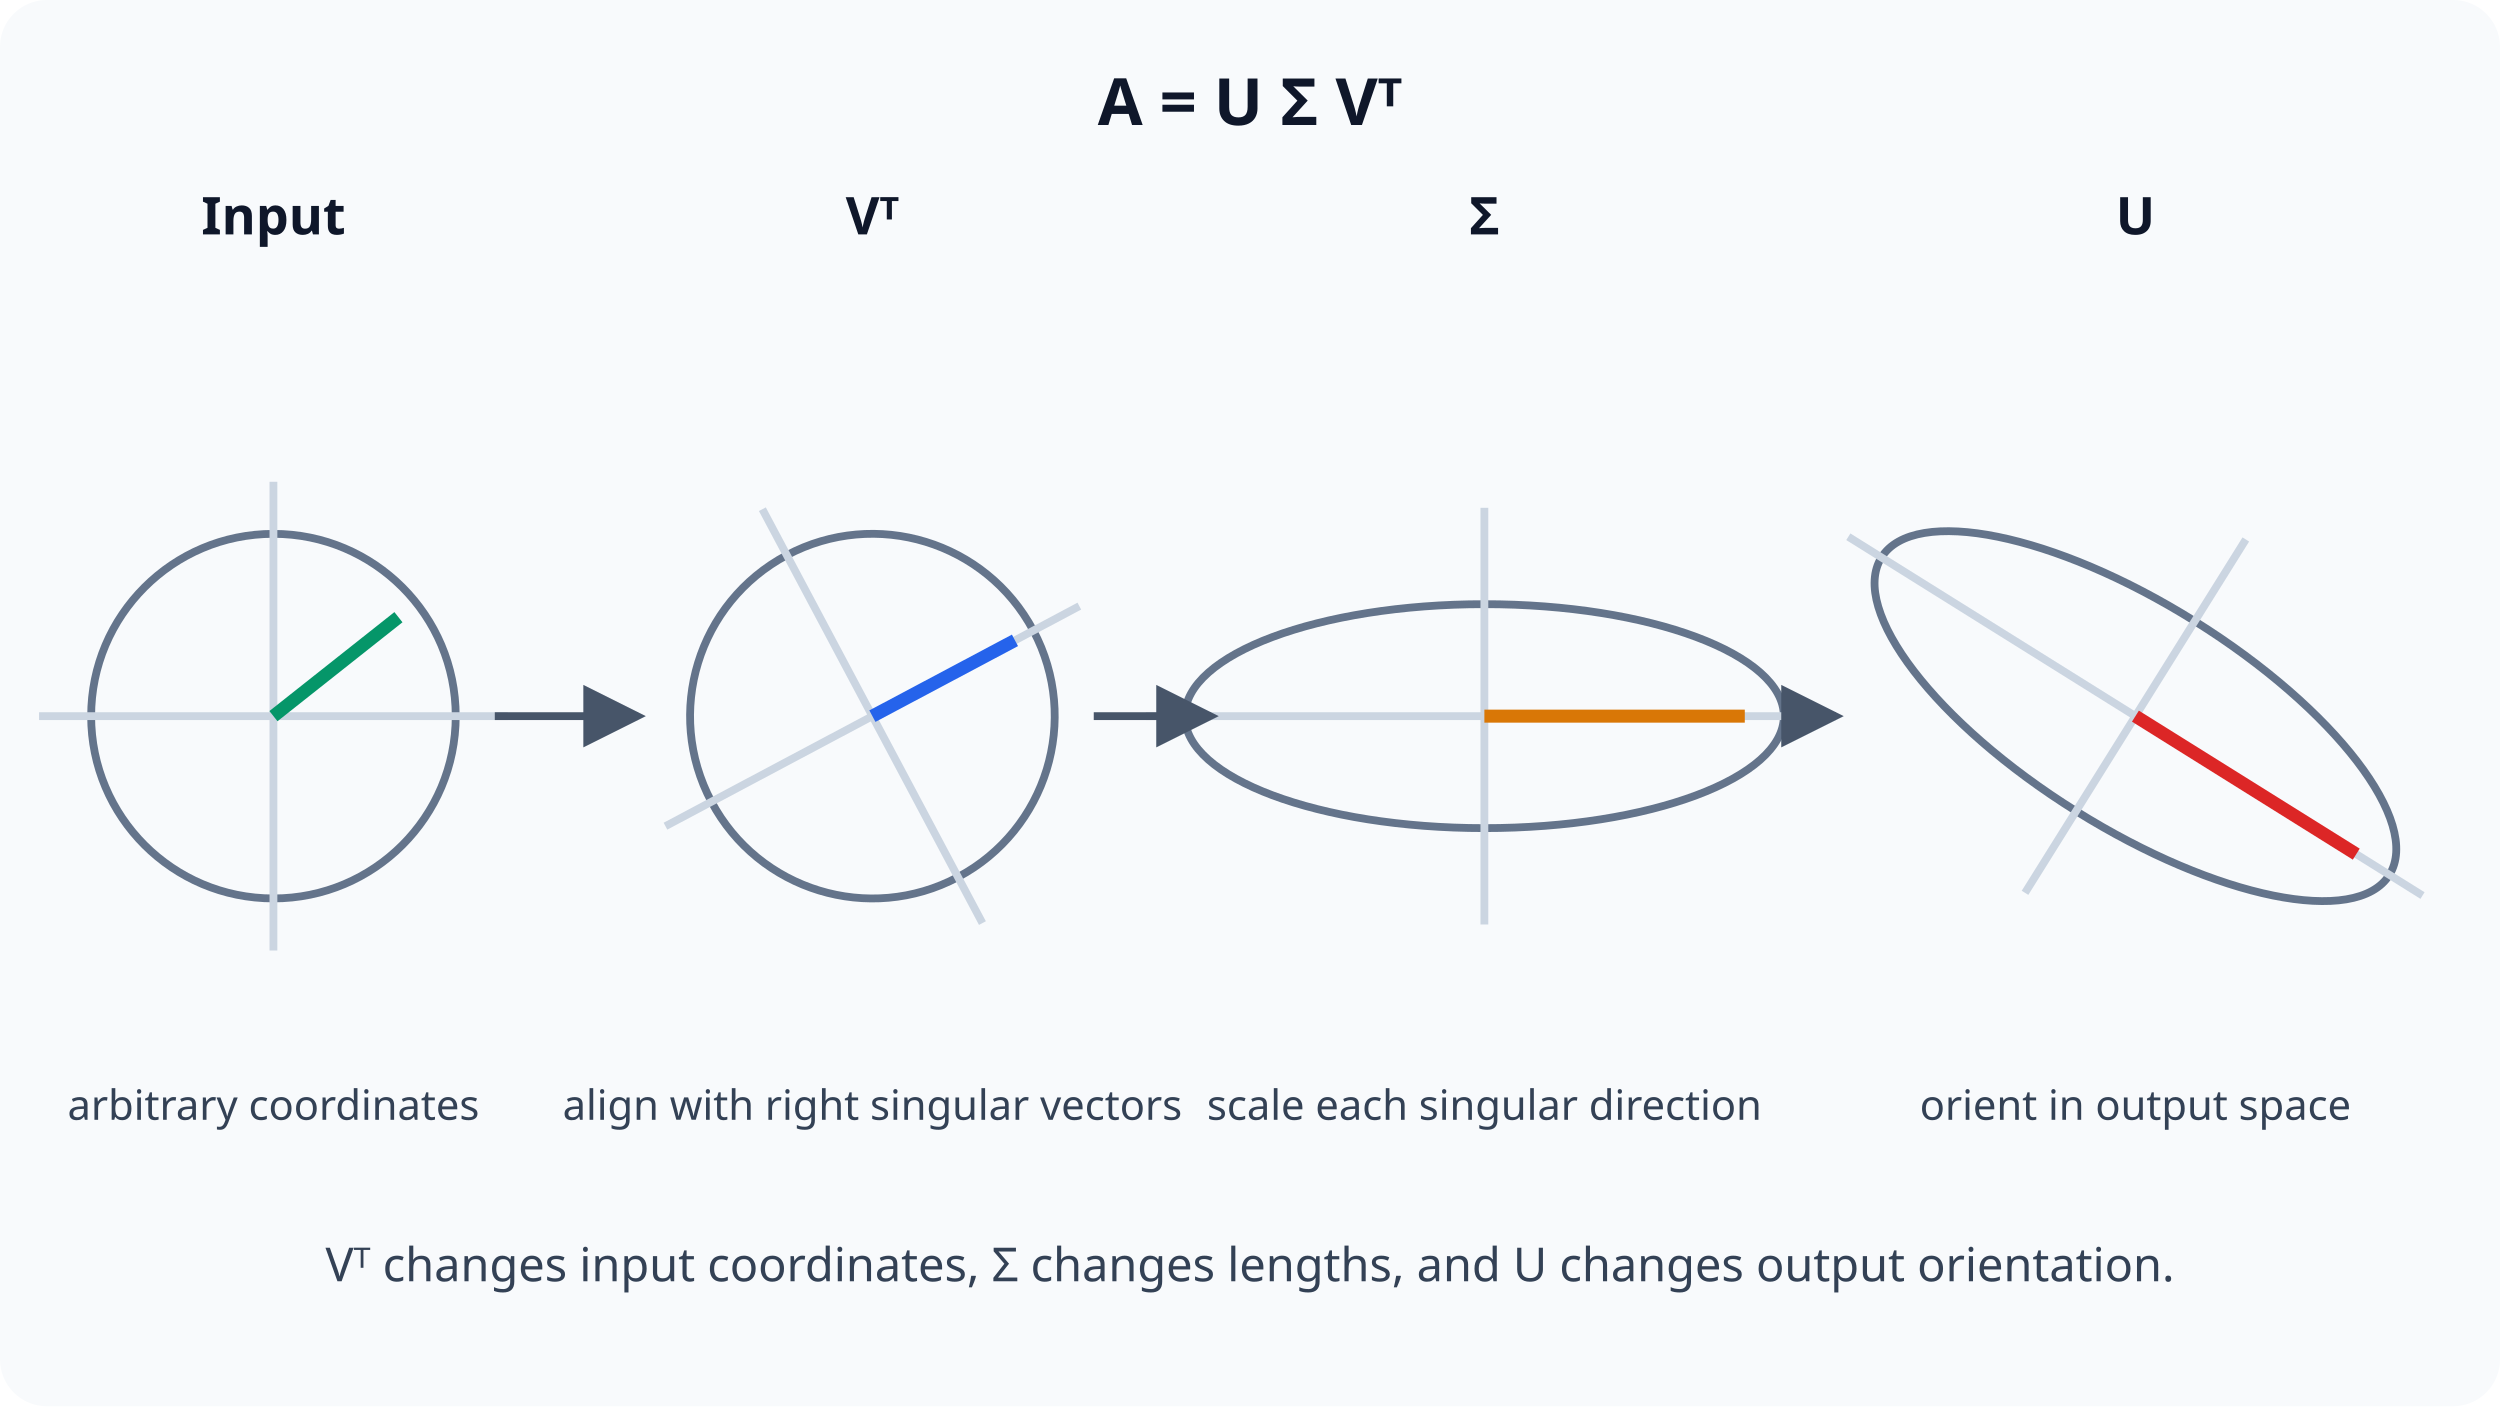
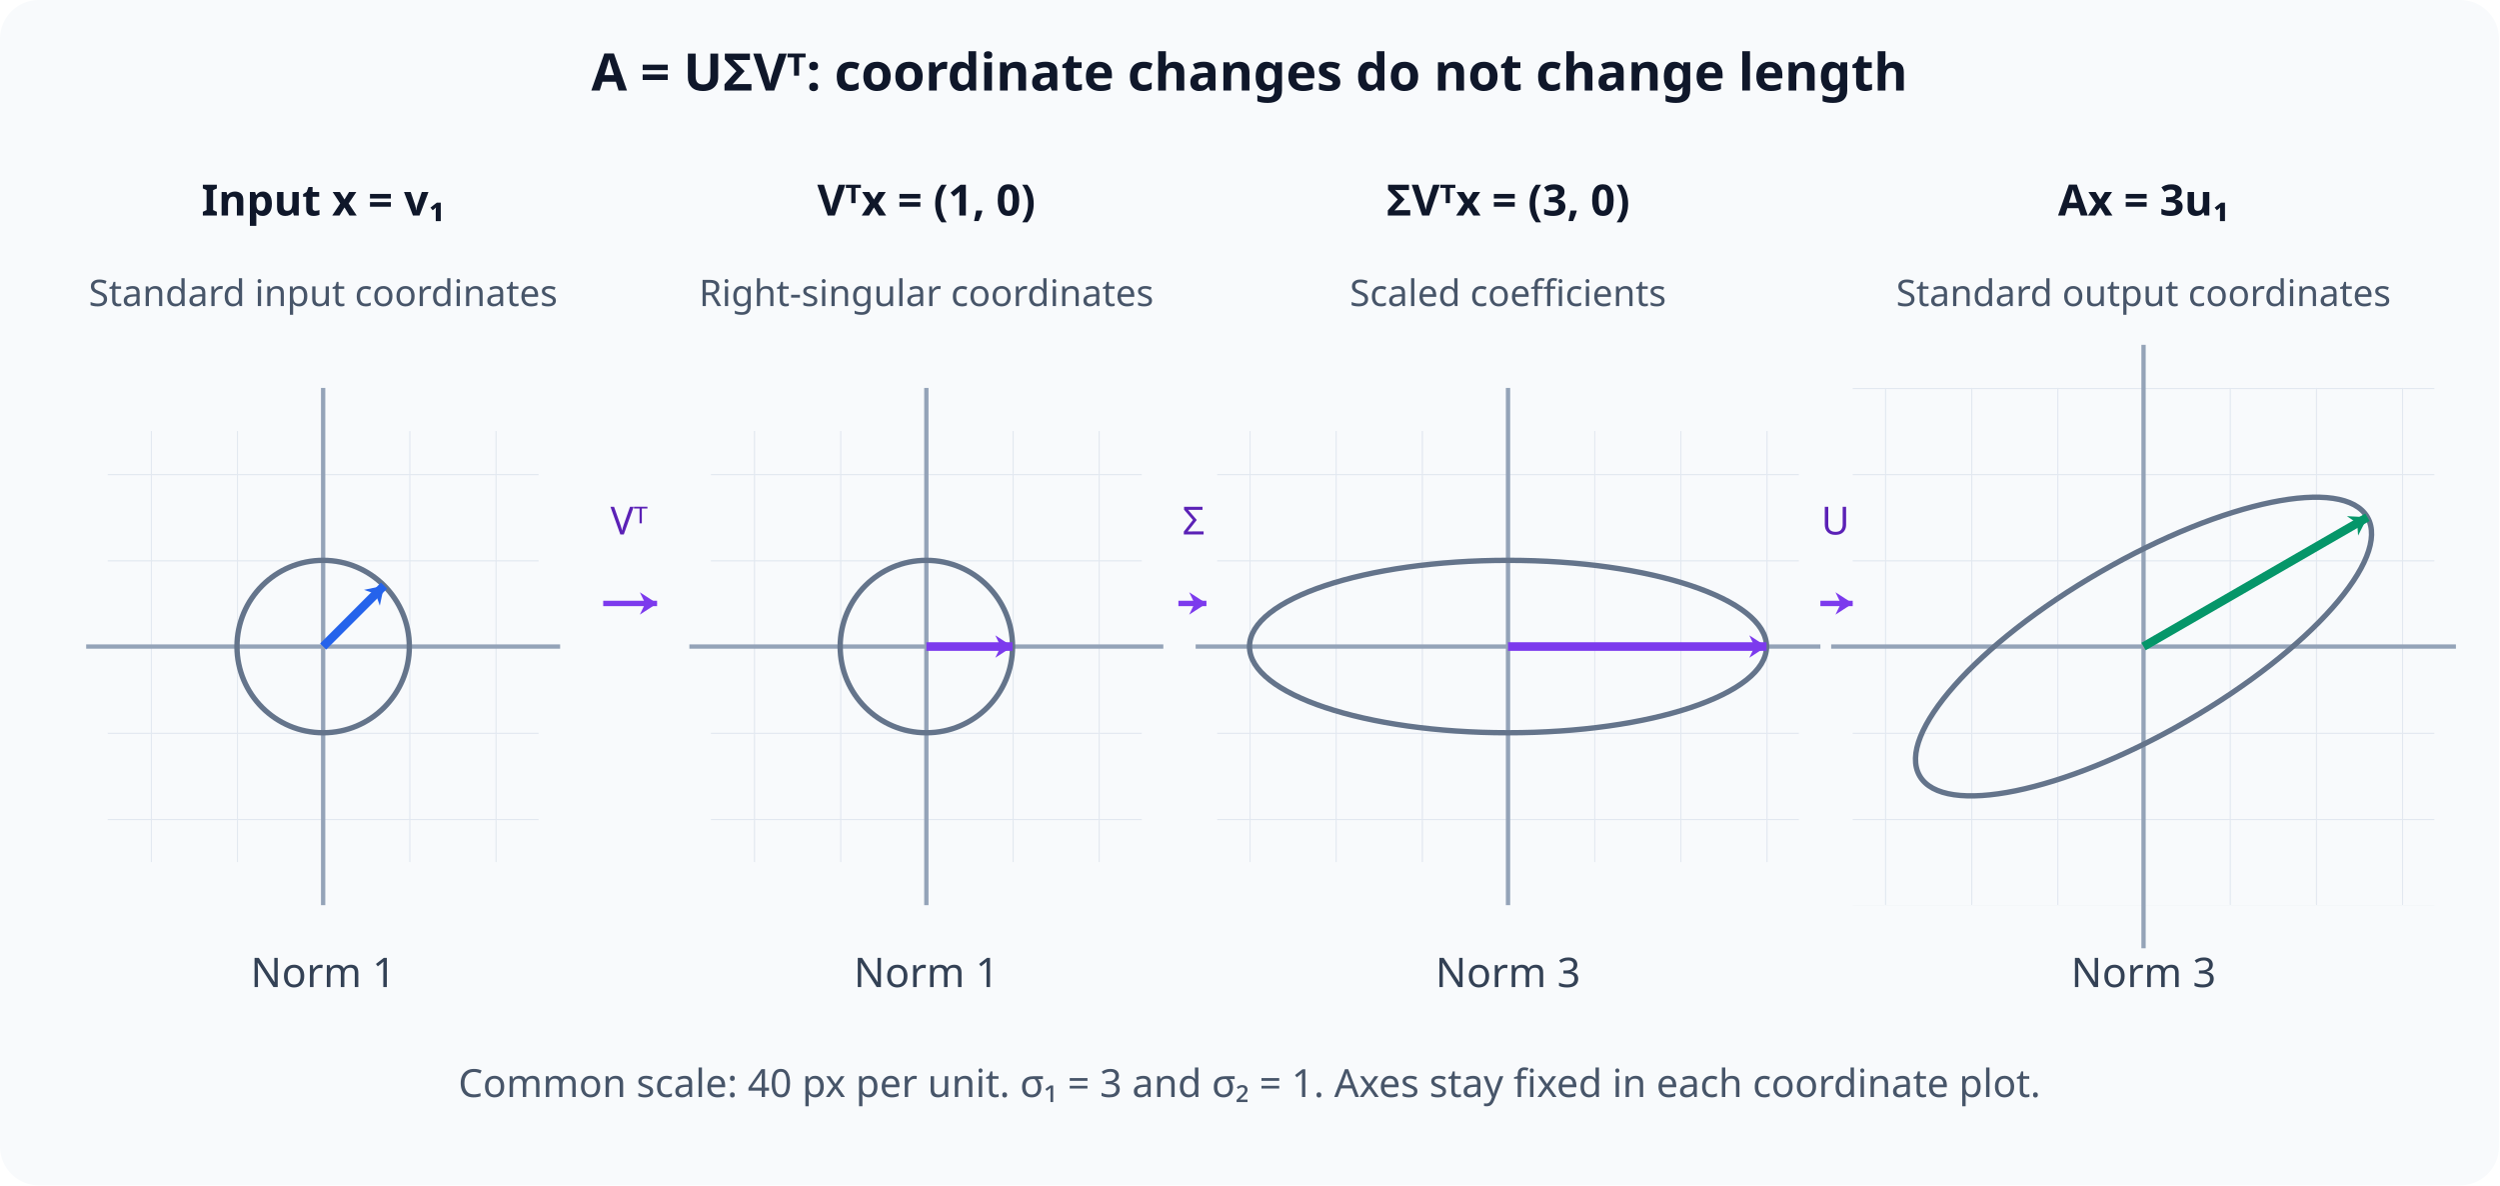
- <svg xmlns="http://www.w3.org/2000/svg" viewBox="0 0 960 540" role="img" aria-labelledby="title desc">
+ <svg xmlns="http://www.w3.org/2000/svg" viewBox="0 0 1160 550" role="img" aria-labelledby="title desc">
  <defs>
-     <marker id="arrow" markerWidth="8" markerHeight="8" refX="7" refY="4" orient="auto">
-       <path d="M0 0L8 4L0 8Z" fill="#475569" />
+     <pattern id="grid" width="40" height="40" x="30" y="20" patternUnits="userSpaceOnUse">
+       <path d="M40 0H0V40" fill="none" stroke="#E2E8F0" />
+     </pattern>
+     <pattern id="grid2" width="40" height="40" x="20" y="20" patternUnits="userSpaceOnUse">
+       <path d="M40 0H0V40" fill="none" stroke="#E2E8F0" />
+     </pattern>
+     <pattern id="grid3" width="40" height="40" x="35" y="20" patternUnits="userSpaceOnUse">
+       <path d="M40 0H0V40" fill="none" stroke="#E2E8F0" />
+     </pattern>
+     <marker id="arrow" markerUnits="userSpaceOnUse" markerWidth="9" markerHeight="12" refX="8.5" refY="6" orient="auto">
+       <path d="M0.5 0.8L8.5 6L0.5 11.2L3 6Z" fill="context-stroke" />
    </marker>
  </defs>
-   <rect width="960" height="540" rx="18" fill="#F8FAFC" />
-   <text x="480" y="48" text-anchor="middle" font-family="sans-serif" font-size="25" font-weight="700" fill="#0F172A">A = U Σ Vᵀ</text>
-   <g font-family="sans-serif" text-anchor="middle">
-     <text x="105" y="90" font-size="20" font-weight="700" fill="#0F172A">Input</text>
-     <text x="335" y="90" font-size="20" font-weight="700" fill="#0F172A">Vᵀ</text>
-     <text x="570" y="90" font-size="20" font-weight="700" fill="#0F172A">Σ</text>
-     <text x="820" y="90" font-size="20" font-weight="700" fill="#0F172A">U</text>
+   <rect width="1160" height="550" rx="18" fill="#F8FAFC" />
+   <g font-family="sans-serif" fill="#0F172A">
+     <text x="580" y="42" text-anchor="middle" font-size="24" font-weight="700">A = UΣVᵀ: coordinate changes do not change length</text>
+     <g font-size="20" font-weight="700" text-anchor="middle">
+       <text x="150" y="100">Input x = v₁</text>
+       <text x="430" y="100">Vᵀx = (1, 0)</text>
+       <text x="700" y="100">ΣVᵀx = (3, 0)</text>
+       <text x="995" y="100">Ax = 3u₁</text>
+     </g>
+     <g font-size="17" fill="#475569" text-anchor="middle">
+       <text x="150" y="142">Standard input coordinates</text>
+       <text x="430" y="142">Right-singular coordinates</text>
+       <text x="700" y="142">Scaled coefficients</text>
+       <text x="995" y="142">Standard output coordinates</text>
+     </g>
+     <rect x="50" y="200" width="200" height="200" fill="url(#grid)" />
+     <rect x="330" y="200" width="200" height="200" fill="url(#grid)" />
+     <rect x="565" y="200" width="270" height="200" fill="url(#grid2)" />
+     <rect x="860" y="180" width="270" height="240" fill="url(#grid3)" />
+     <path d="M40 300H260M150 420V180M320 300H540M430 420V180M555 300H845M700 420V180M850 300H1140M995 440V160" fill="none" stroke="#94A3B8" stroke-width="2" />
+     <g fill="none" stroke="#64748B" stroke-width="2.5">
+       <circle cx="150" cy="300" r="40" />
+       <circle cx="430" cy="300" r="40" />
+       <ellipse cx="700" cy="300" rx="120" ry="40" />
+       <ellipse cx="995" cy="300" rx="120" ry="40" transform="rotate(-30 995 300)" />
+     </g>
+     <path d="M150 300L178.284 271.716" fill="none" stroke="#2563EB" stroke-width="4" marker-end="url(#arrow)" />
+     <path d="M430 300H470" fill="none" stroke="#7C3AED" stroke-width="4" marker-end="url(#arrow)" />
+     <path d="M700 300H820" fill="none" stroke="#7C3AED" stroke-width="4" marker-end="url(#arrow)" />
+     <path d="M995 300L1098.923 240" fill="none" stroke="#059669" stroke-width="4" marker-end="url(#arrow)" />
+     <path d="M280 280H305" stroke="#7C3AED" stroke-width="2.5" marker-end="url(#arrow)" />
+     <path d="M547 280H560" stroke="#7C3AED" stroke-width="2.5" marker-end="url(#arrow)" />
+     <path d="M845 280H860" stroke="#7C3AED" stroke-width="2.5" marker-end="url(#arrow)" />
+     <g font-size="18" fill="#5B21B6" text-anchor="middle">
+       <text x="292" y="248">Vᵀ</text>
+       <text x="554" y="248">Σ</text>
+       <text x="852" y="248">U</text>
+     </g>
+     <g font-size="19" text-anchor="middle" fill="#334155">
+       <text x="150" y="458">Norm 1</text>
+       <text x="430" y="458">Norm 1</text>
+       <text x="700" y="458">Norm 3</text>
+       <text x="995" y="458">Norm 3</text>
+     </g>
+     <text x="580" y="509" text-anchor="middle" font-size="18" fill="#475569">Common scale: 40 px per unit. σ₁ = 3 and σ₂ = 1. Axes stay fixed in each coordinate plot.</text>
  </g>
-   <g transform="translate(105 275)" fill="none" stroke-width="3">
-     <circle r="70" stroke="#64748B" />
-     <path d="M-90 0H90M0-90V90" stroke="#CBD5E1" />
-     <path d="M0 0L48-38" stroke="#059669" stroke-width="5" />
-   </g>
-   <g transform="translate(335 275) rotate(-28)" fill="none" stroke-width="3">
-     <circle r="70" stroke="#64748B" />
-     <path d="M-90 0H90M0-90V90" stroke="#CBD5E1" />
-     <path d="M0 0L62 0" stroke="#2563EB" stroke-width="5" />
-   </g>
-   <g transform="translate(570 275)" fill="none" stroke-width="3">
-     <ellipse rx="115" ry="43" stroke="#64748B" />
-     <path d="M-130 0H130M0-80V80" stroke="#CBD5E1" />
-     <path d="M0 0L100 0" stroke="#D97706" stroke-width="5" />
-   </g>
-   <g transform="translate(820 275) rotate(32)" fill="none" stroke-width="3">
-     <ellipse rx="115" ry="43" stroke="#64748B" />
-     <path d="M-130 0H130M0-80V80" stroke="#CBD5E1" />
-     <path d="M0 0L100 0" stroke="#DC2626" stroke-width="5" />
-   </g>
-   <g stroke="#475569" stroke-width="3" marker-end="url(#arrow)">
-     <path d="M190 275H245" />
-     <path d="M420 275H465" />
-     <path d="M690 275H705" />
-   </g>
-   <g font-family="sans-serif" font-size="16" fill="#334155" text-anchor="middle">
-     <text x="105" y="430">arbitrary coordinates</text>
-     <text x="335" y="430">align with right singular vectors</text>
-     <text x="570" y="430">scale each singular direction</text>
-     <text x="820" y="430">orient in output space</text>
-   </g>
-   <text x="480" y="492" text-anchor="middle" font-family="sans-serif" font-size="18" fill="#334155">Vᵀ changes input coordinates, Σ changes lengths, and U changes output orientation.</text>
</svg>
